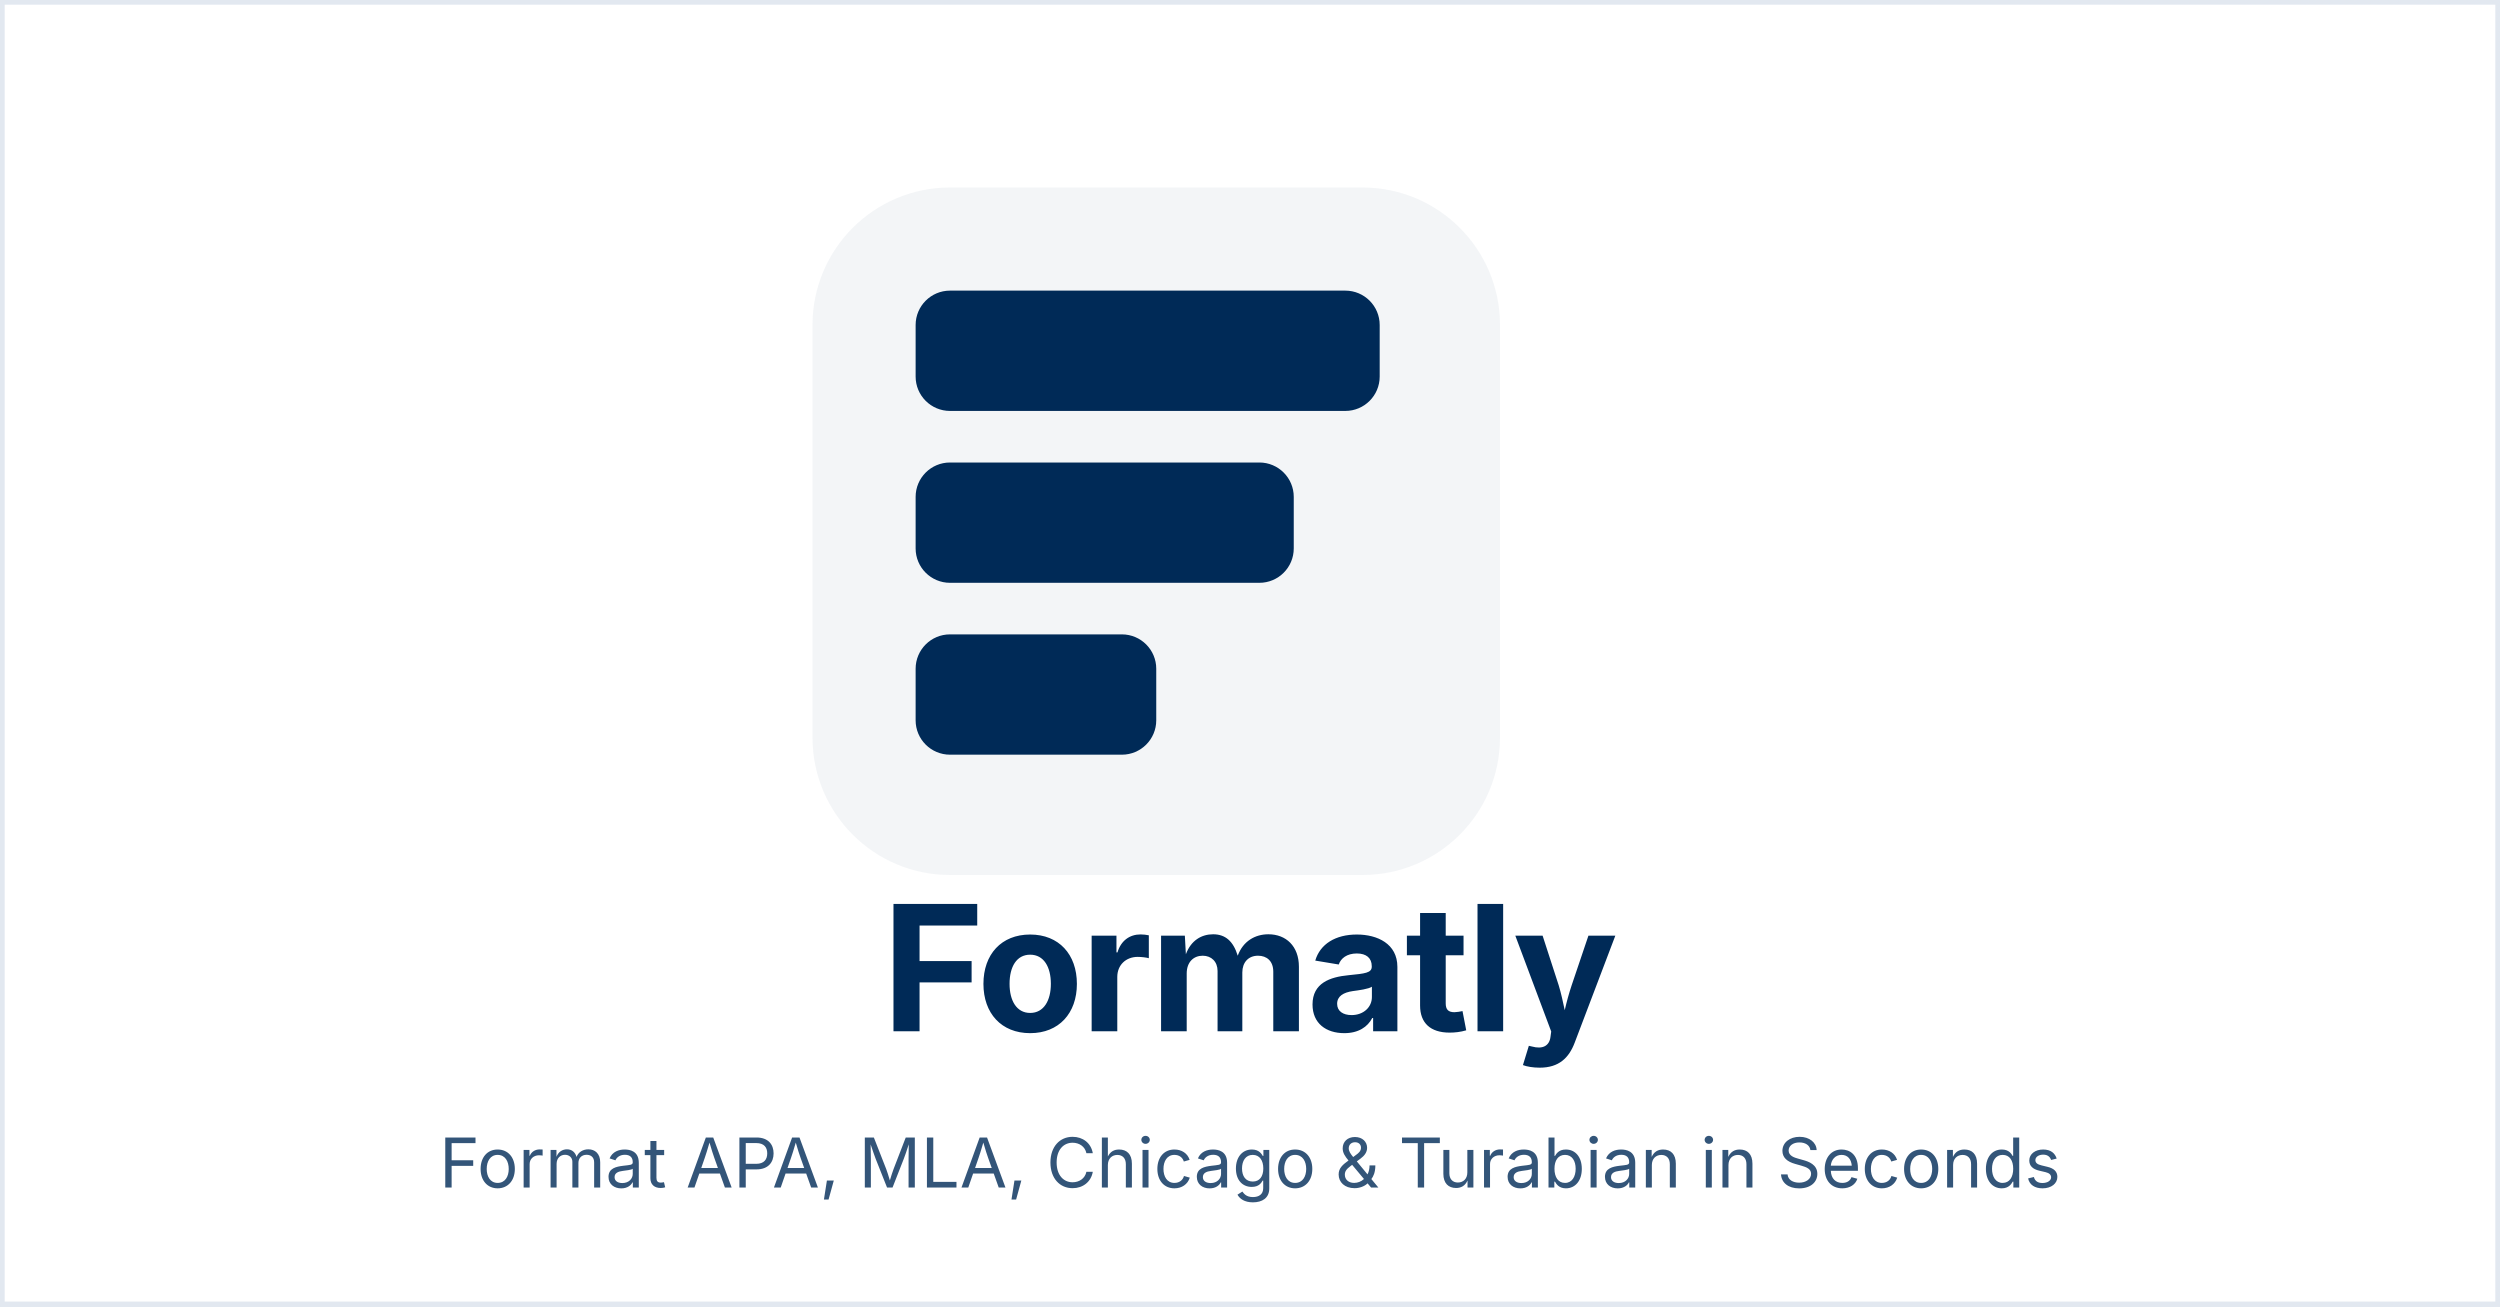
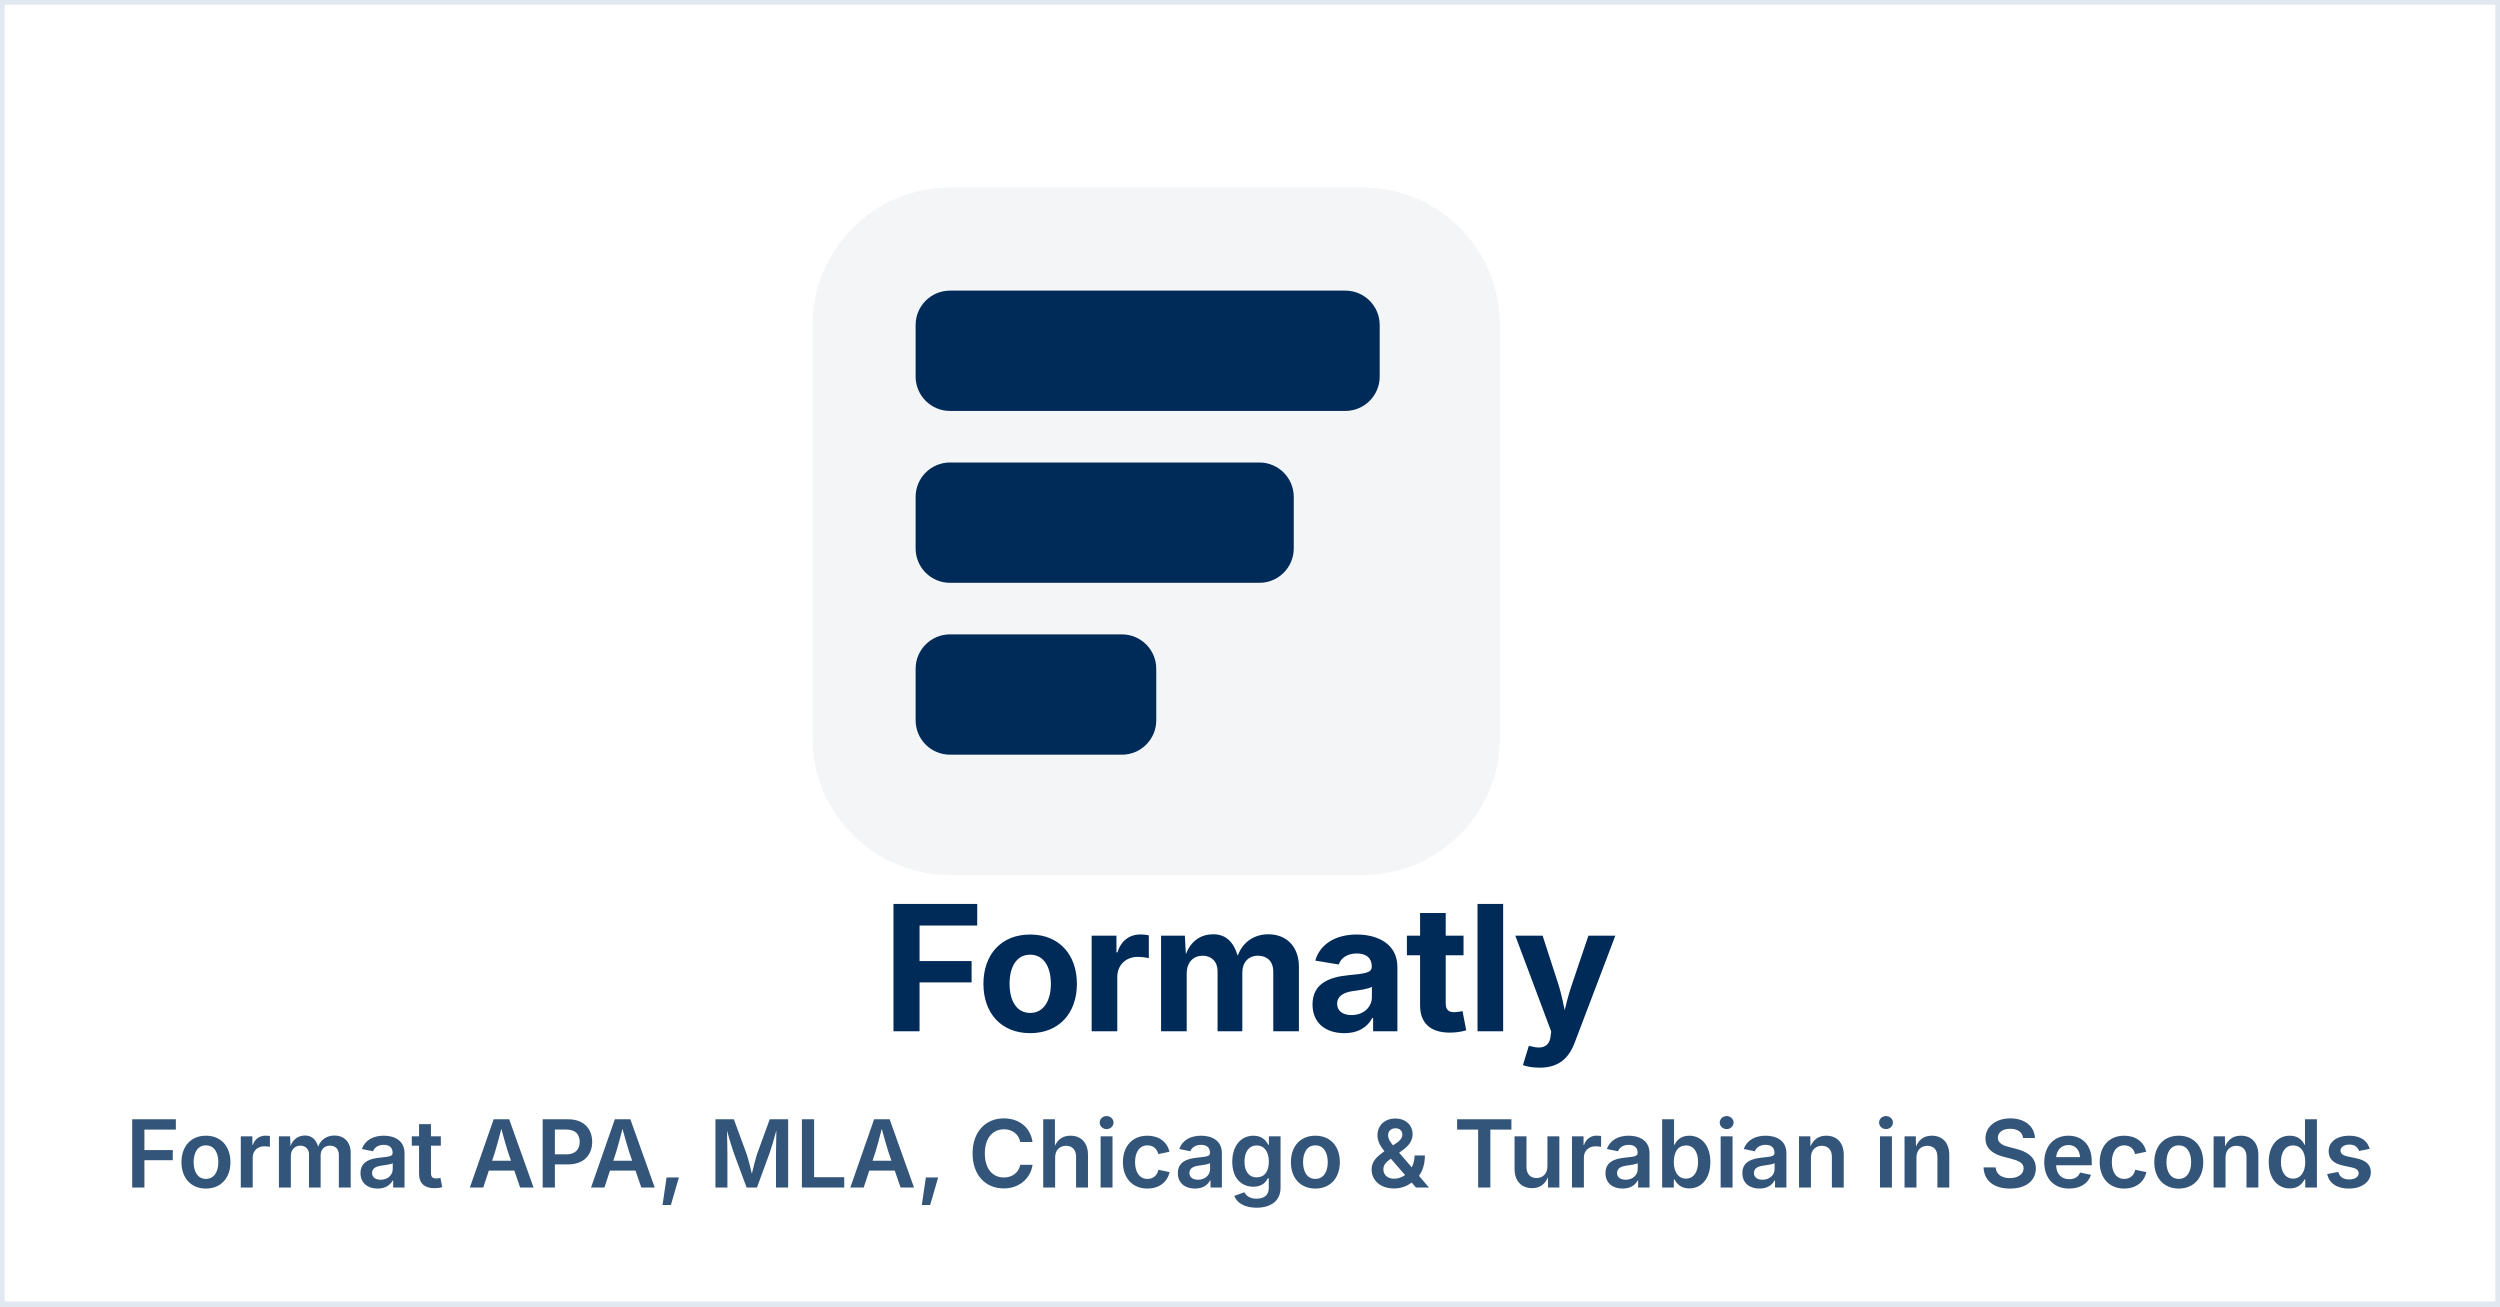
<svg xmlns="http://www.w3.org/2000/svg" width="800" height="418" viewBox="0 0 800 418">
  <rect width="800" height="418" fill="#ffffff" stroke="#e2e8f0" stroke-width="3" />
  <g transform="translate(260, 60) scale(1.1)">
    <rect width="200" height="200" rx="40" fill="#002a57" opacity="0.05" />
    <rect x="30" y="30" width="135" height="35" rx="10" fill="#002a57" />
    <rect x="30" y="80" width="110" height="35" rx="10" fill="#002a57" />
    <rect x="30" y="130" width="70" height="35" rx="10" fill="#002a57" />
  </g>
  <text x="400" y="330" text-anchor="middle" fill="#002a57" style="font-family: 'Inter', 'Roboto', 'Helvetica Neue', Arial, sans-serif; font-size: 56px; font-weight: 750; letter-spacing: -1px;">Formatly</text>
-   <text x="400" y="380" text-anchor="middle" fill="#002a57" opacity="0.8" style="font-family: 'Inter', 'Roboto', 'Helvetica Neue', Arial, sans-serif; font-size: 22px; font-weight: 400;">Format APA, MLA, Chicago &amp; Turabian in Seconds</text>
+   <text x="400" y="380" text-anchor="middle" fill="#002a57" opacity="0.8" style="font-family: 'Inter', 'Roboto', 'Helvetica Neue', Arial, sans-serif; font-size: 30px; font-weight: 600;">Format APA, MLA, Chicago &amp; Turabian in Seconds</text>
</svg>
